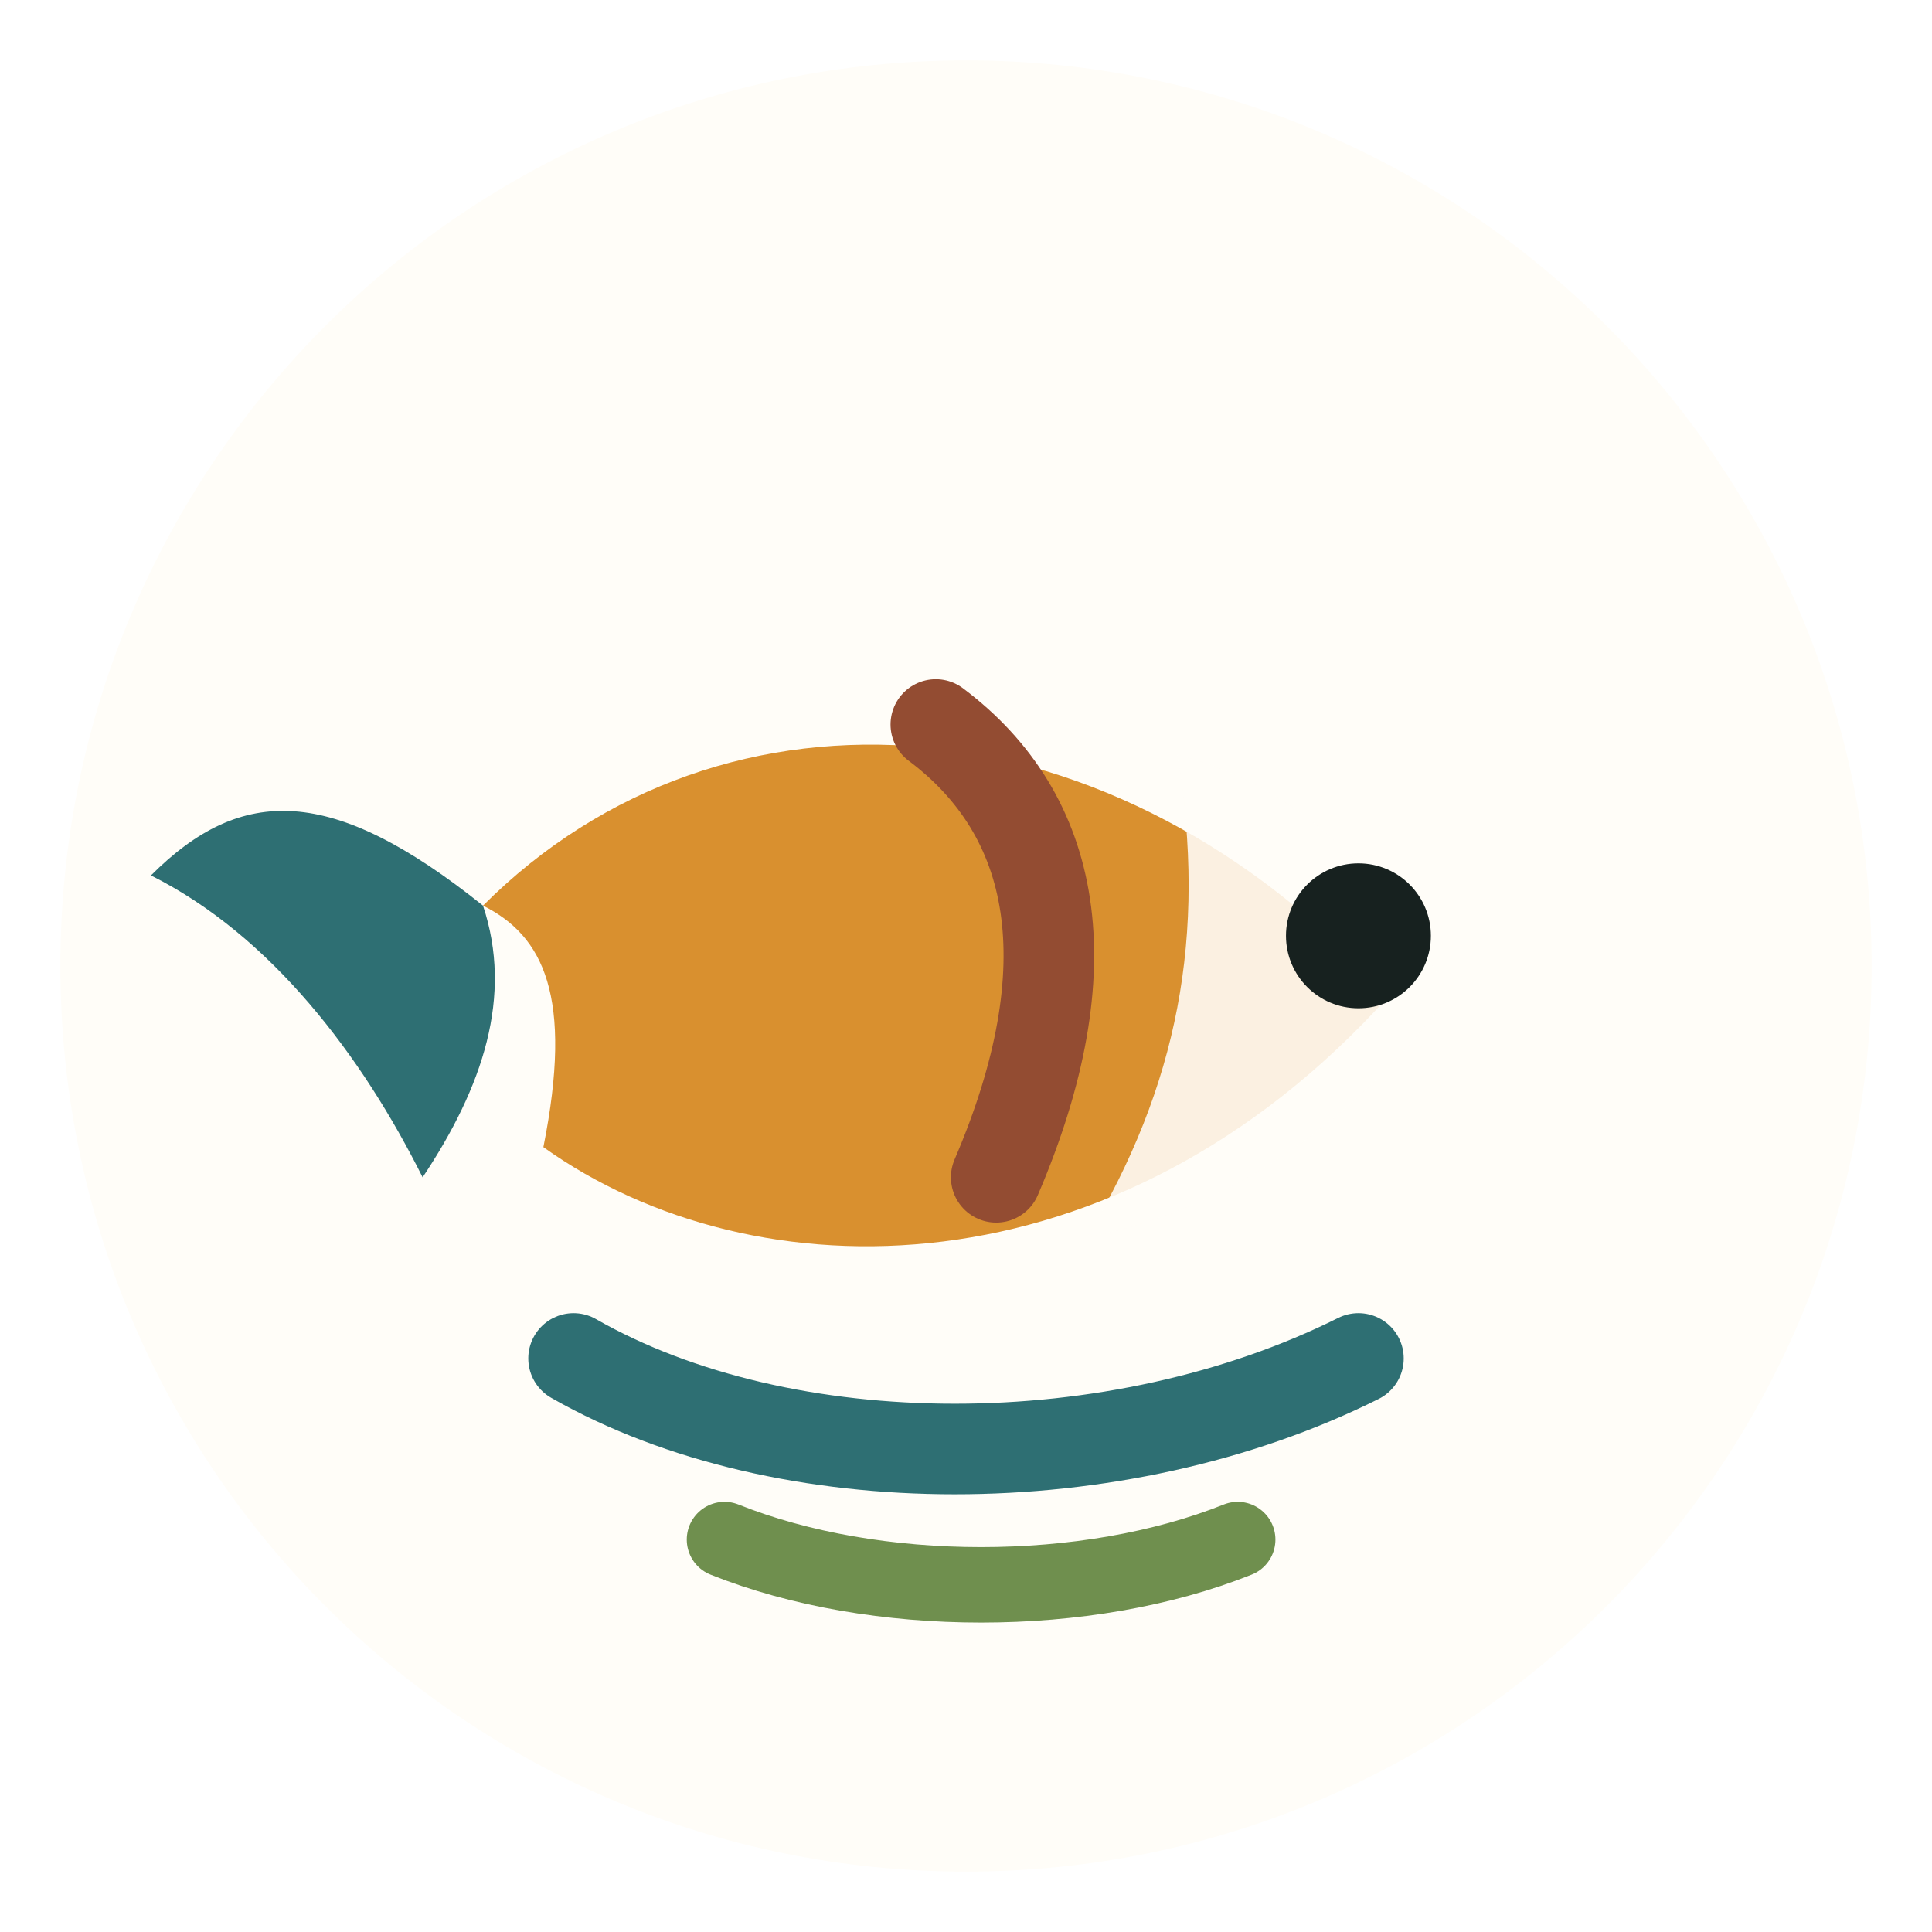
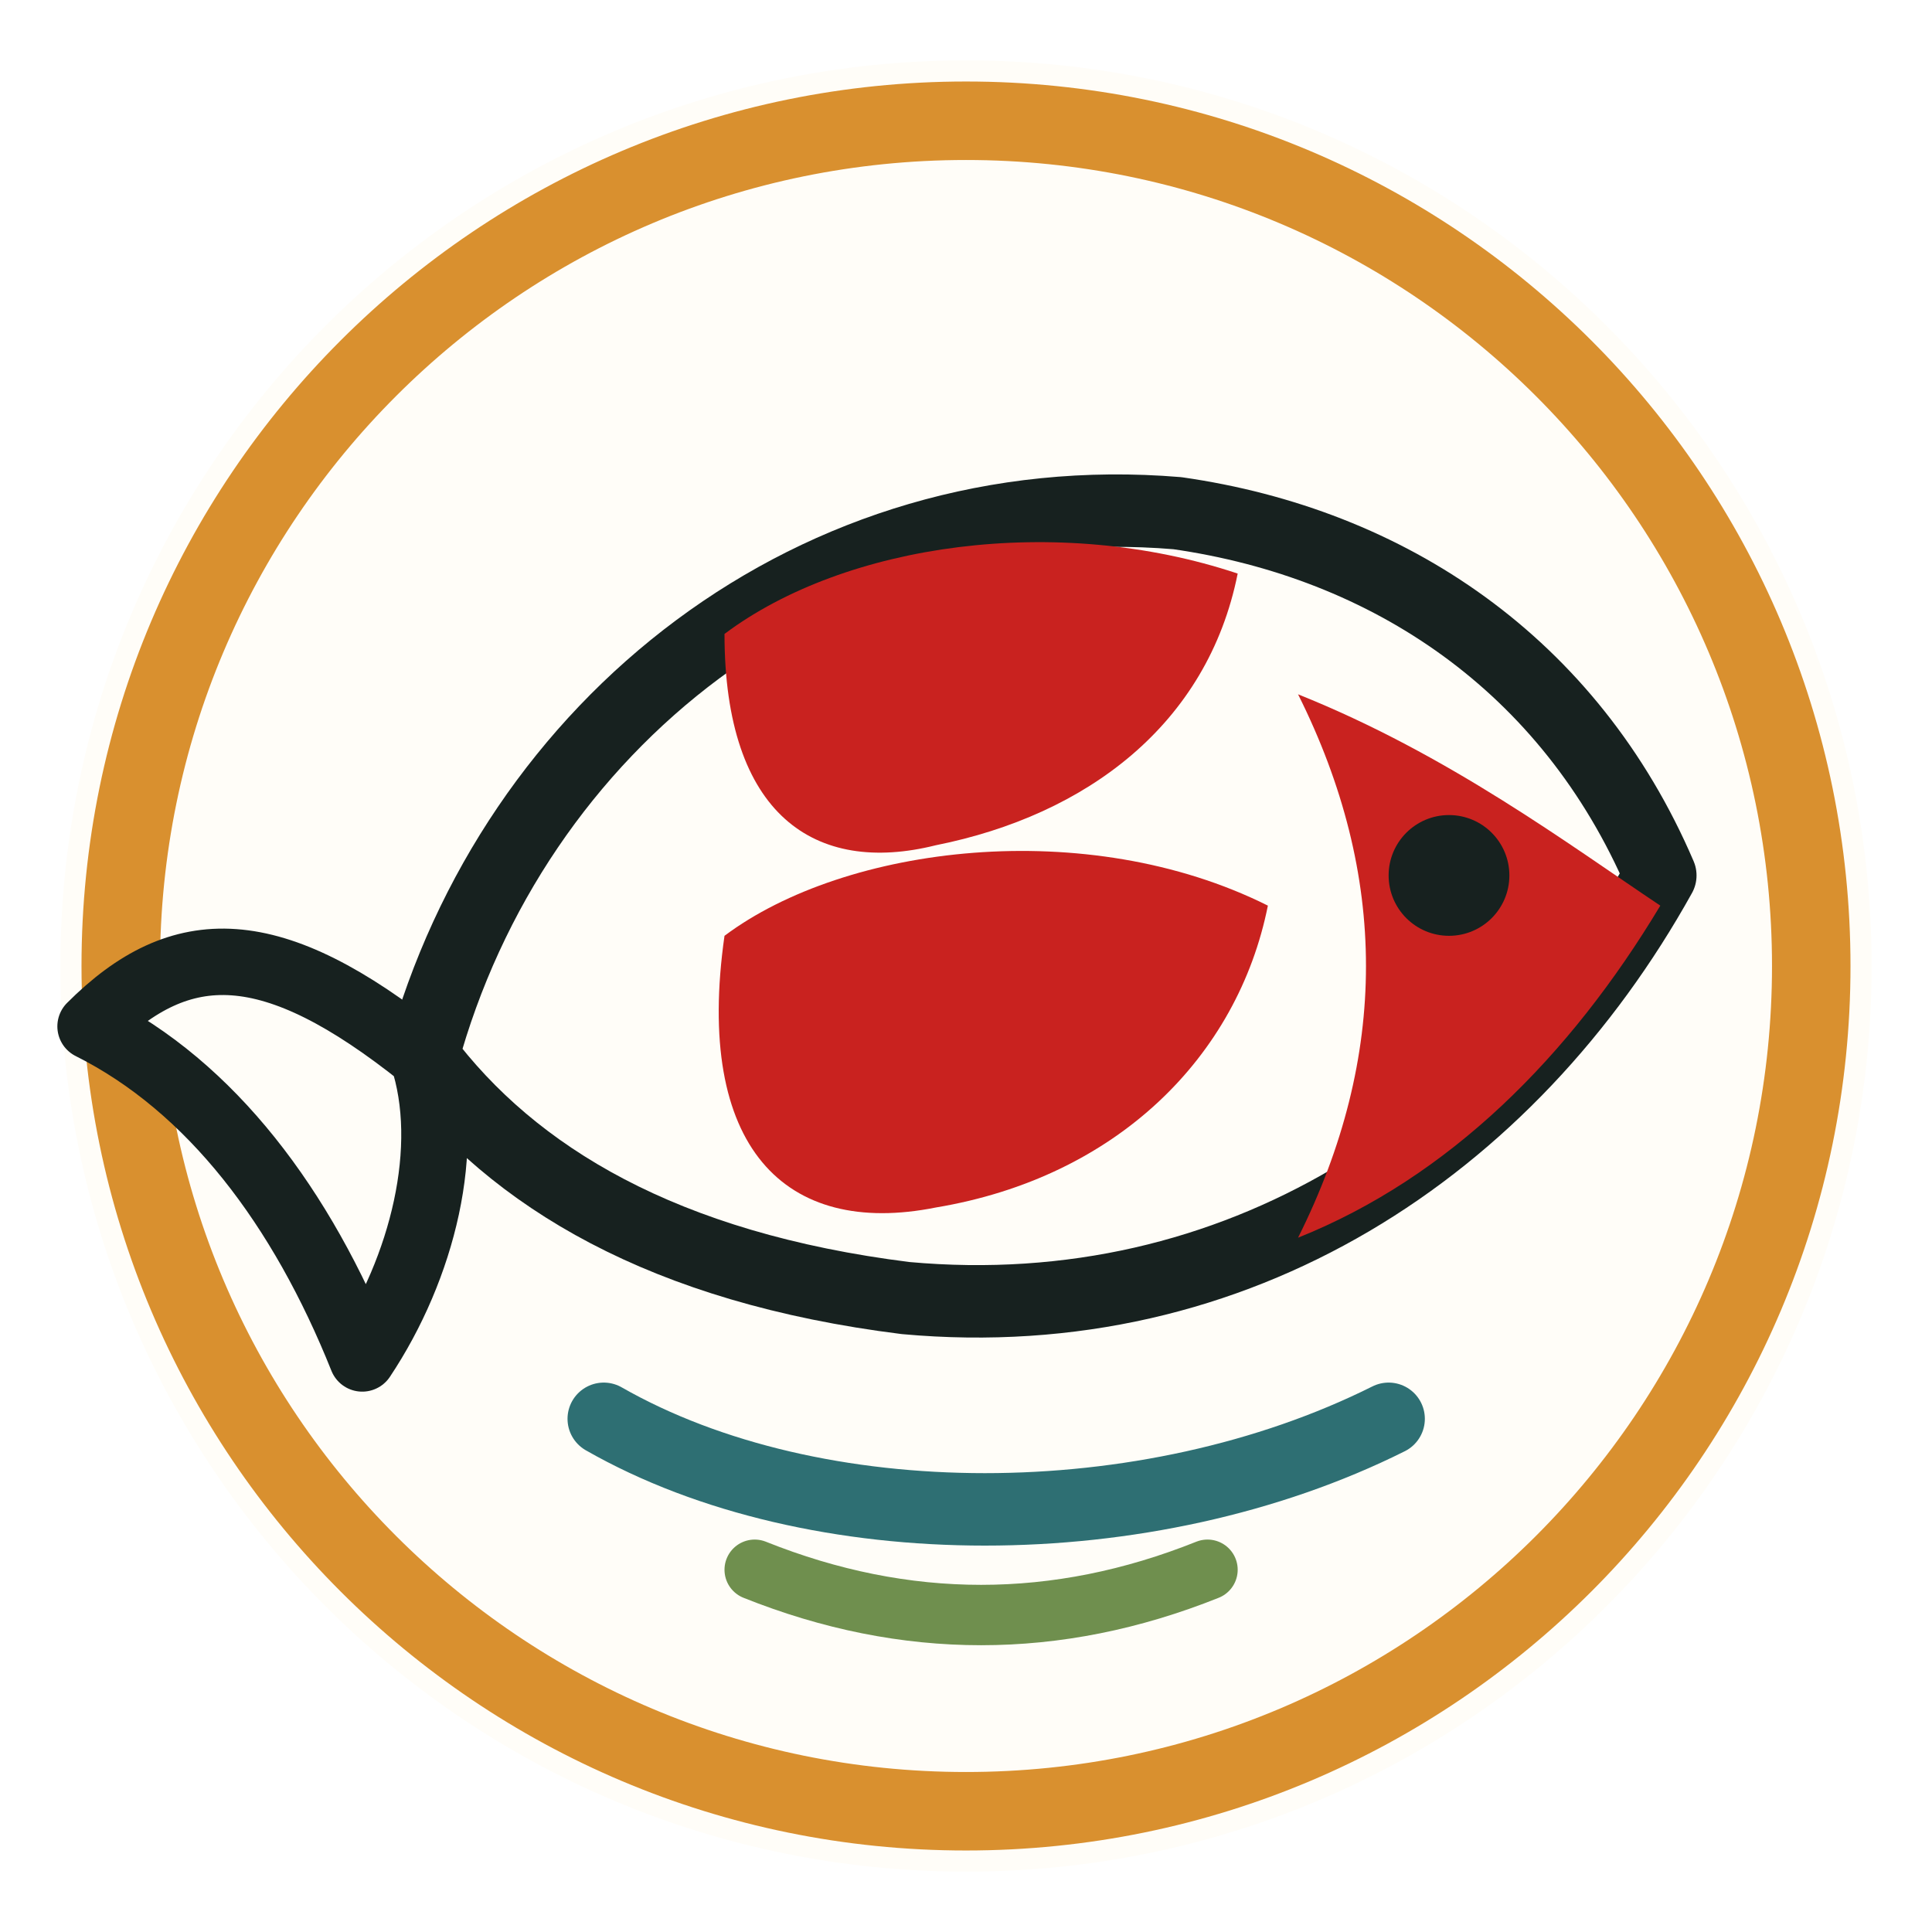
<svg xmlns="http://www.w3.org/2000/svg" viewBox="0 0 64 64" role="img" aria-labelledby="title desc">
  <circle cx="32" cy="32" r="30" fill="#fffdf8" />
-   <path d="M18 38c7 5 19 5 28-5-9-10-22-11-30-3 2 1 3 3 2 8Z" fill="#d9902f" />
-   <path d="M16 30c-5-4-8-4-11-1 4 2 7 6 9 10 2-3 3-6 2-9Z" fill="#2e6f73" />
-   <path d="M39 25c4 1 7 4 9 8-3 4-7 7-12 8 3-5 4-10 3-16Z" fill="#fffdf8" opacity=".88" />
-   <path d="M31 24c4 3 5 8 2 15" fill="none" stroke="#934c32" stroke-width="3" stroke-linecap="round" />
-   <circle cx="45" cy="31" r="2.4" fill="#17211f" />
-   <path d="M19 45c7 4 18 4 26 0" fill="none" stroke="#2e6f73" stroke-width="3" stroke-linecap="round" />
-   <path d="M24 51c5 2 12 2 17 0" fill="none" stroke="#6f8f4e" stroke-width="2.5" stroke-linecap="round" />
+   <circle cx="32" cy="32" r="28" fill="none" stroke="#d9902f" stroke-width="2.6" />
+   <path d="M14 35c3-11 13-19 25-18 7 1 13 5 16 12-5 9-14 15-25 14-8-1-13-4-16-8Z" fill="#fffdf8" stroke="#17211f" stroke-width="2.4" stroke-linejoin="round" />
+   <path d="M14 35c-5-4-8-4-11-1 4 2 7 6 9 11 2-3 3-7 2-10Z" fill="#fffdf8" stroke="#17211f" stroke-width="2.2" stroke-linejoin="round" />
+   <path d="M24 21c4-3 11-4 17-2-1 5-5 8-10 9-4 1-7-1-7-7Z" fill="#c9221f" />
+   <path d="M24 31c4-3 12-4 18-1-1 5-5 9-11 10-5 1-8-2-7-9Z" fill="#c9221f" />
+   <path d="M43 23c5 2 9 5 12 7-3 5-7 9-12 11 3-6 3-12 0-18Z" fill="#c9221f" />
+   <circle cx="48" cy="29" r="2" fill="#17211f" />
+   <path d="M20 47c7 4 18 4 26 0" fill="none" stroke="#2e6f73" stroke-width="2.4" stroke-linecap="round" />
+   <path d="M25 52c5 2 10 2 15 0" fill="none" stroke="#6f8f4e" stroke-width="2" stroke-linecap="round" />
</svg>
